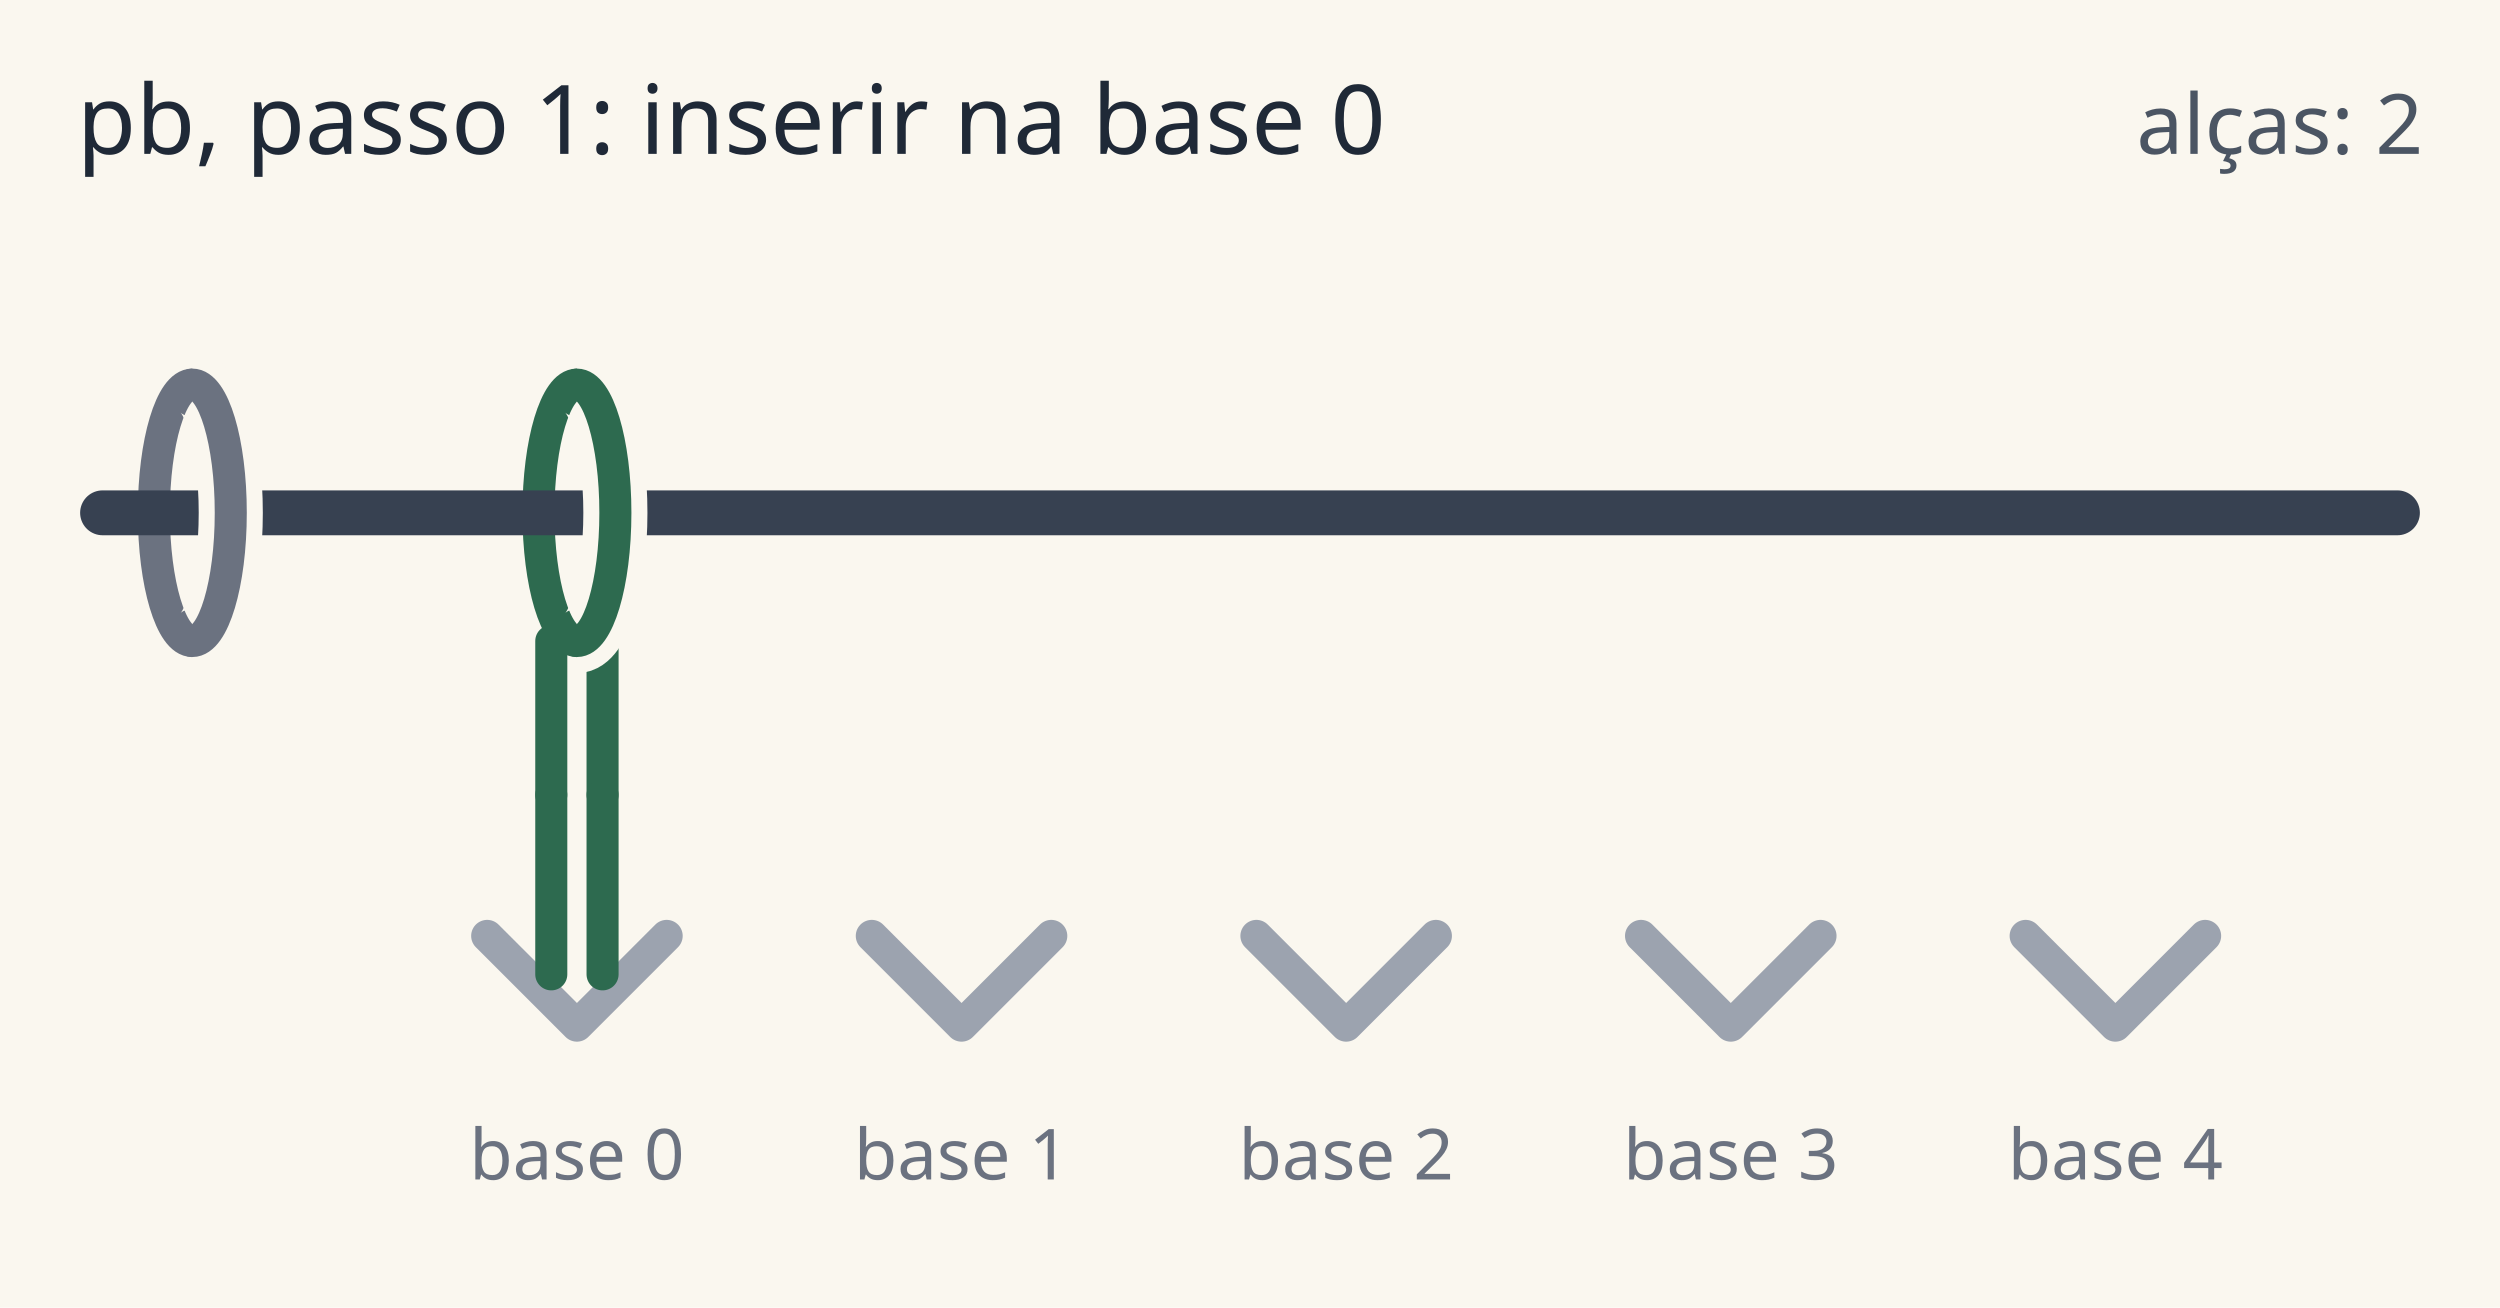
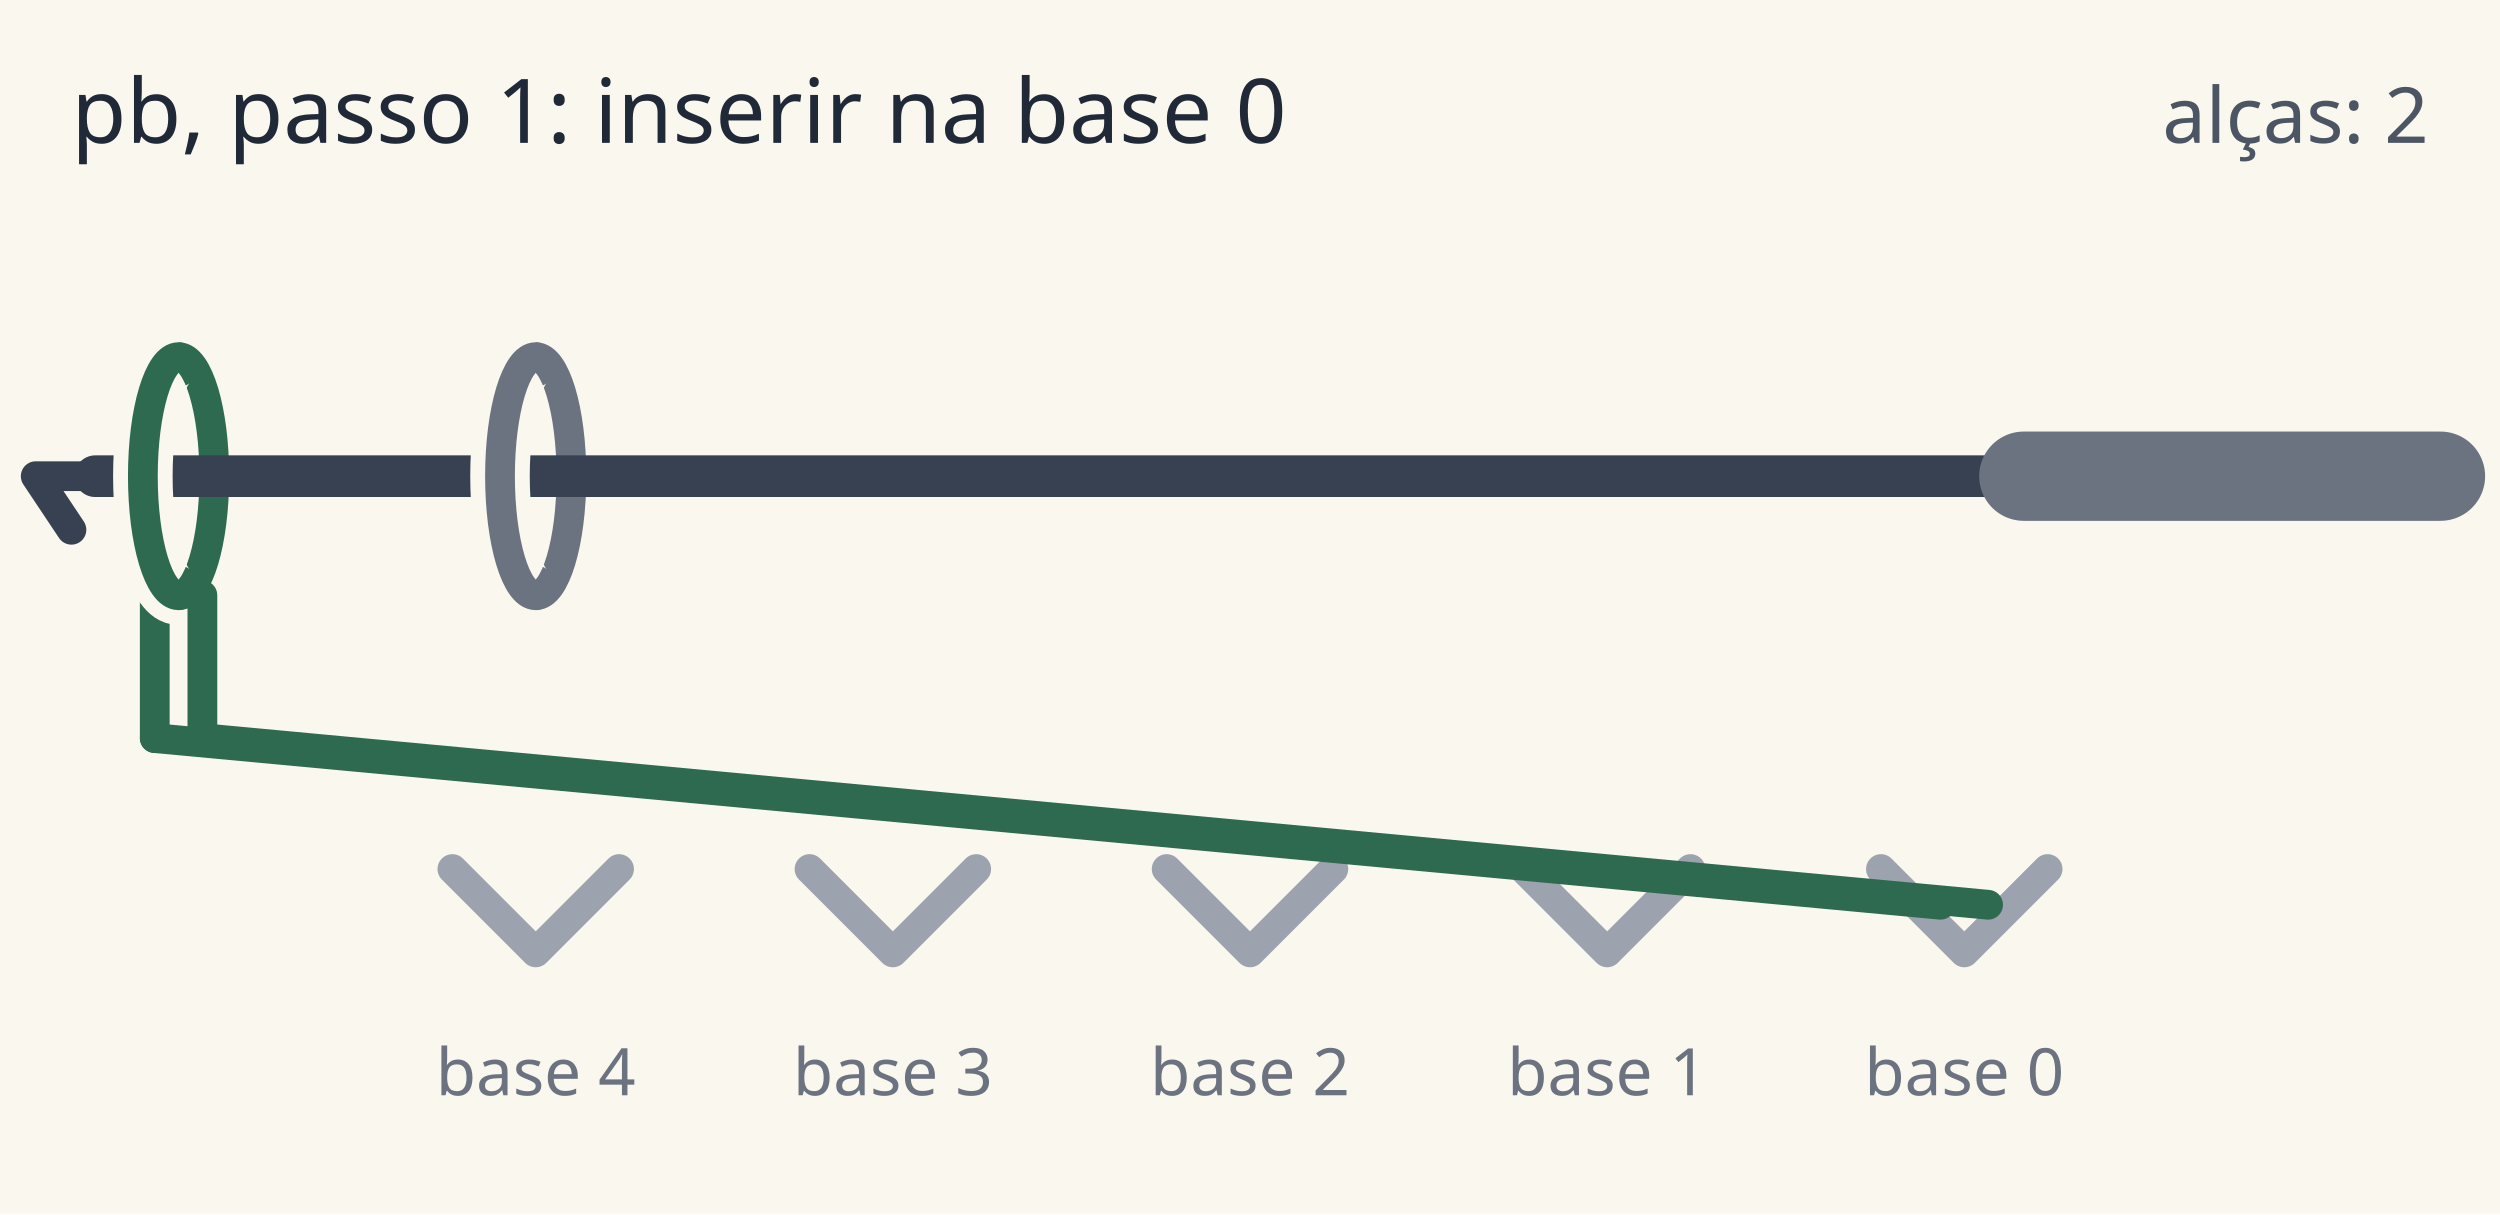
- <svg xmlns="http://www.w3.org/2000/svg" viewBox="0 0 390.0 204.0" width="390.0" height="204.0" font-family="sans-serif">
+ <svg xmlns="http://www.w3.org/2000/svg" viewBox="0 0 420.0 204.0" width="420.0" height="204.0" font-family="sans-serif">
  <rect width="100%" height="100%" fill="#faf7ef" />
  <text x="12" y="24" font-size="15" fill="#1f2937">pb, passo 1: inserir na base 0</text>
-   <text x="378.0" y="24" font-size="13" text-anchor="end" fill="#4b5563">alças: 2</text>
-   <path data-base-top="0" d="M 76.0 146.0 L 90.0 160.0 L 104.0 146.0" fill="none" stroke="#9ca3af" stroke-width="5" stroke-linecap="round" stroke-linejoin="round" />
-   <text x="90.0" y="184.0" font-size="11" text-anchor="middle" fill="#6b7280">base 0</text>
-   <path data-base-top="1" d="M 136.0 146.0 L 150.0 160.0 L 164.0 146.0" fill="none" stroke="#9ca3af" stroke-width="5" stroke-linecap="round" stroke-linejoin="round" />
-   <text x="150.0" y="184.0" font-size="11" text-anchor="middle" fill="#6b7280">base 1</text>
+   <text x="408.0" y="24" font-size="13" text-anchor="end" fill="#4b5563">alças: 2</text>
+   <path data-base-top="0" d="M 316.0 146.0 L 330.0 160.0 L 344.0 146.0" fill="none" stroke="#9ca3af" stroke-width="5" stroke-linecap="round" stroke-linejoin="round" />
+   <text x="330.0" y="184.0" font-size="11" text-anchor="middle" fill="#6b7280">base 0</text>
+   <path data-base-top="1" d="M 256.0 146.0 L 270.0 160.0 L 284.0 146.0" fill="none" stroke="#9ca3af" stroke-width="5" stroke-linecap="round" stroke-linejoin="round" />
+   <text x="270.0" y="184.0" font-size="11" text-anchor="middle" fill="#6b7280">base 1</text>
  <path data-base-top="2" d="M 196.0 146.0 L 210.0 160.0 L 224.0 146.0" fill="none" stroke="#9ca3af" stroke-width="5" stroke-linecap="round" stroke-linejoin="round" />
  <text x="210.0" y="184.0" font-size="11" text-anchor="middle" fill="#6b7280">base 2</text>
-   <path data-base-top="3" d="M 256.0 146.0 L 270.0 160.0 L 284.0 146.0" fill="none" stroke="#9ca3af" stroke-width="5" stroke-linecap="round" stroke-linejoin="round" />
-   <text x="270.0" y="184.0" font-size="11" text-anchor="middle" fill="#6b7280">base 3</text>
-   <path data-base-top="4" d="M 316.0 146.0 L 330.0 160.0 L 344.0 146.0" fill="none" stroke="#9ca3af" stroke-width="5" stroke-linecap="round" stroke-linejoin="round" />
-   <text x="330.0" y="184.0" font-size="11" text-anchor="middle" fill="#6b7280">base 4</text>
-   <line data-leg="1" data-base="0" data-side="l" data-seg="v" x1="86.0" y1="100.0" x2="86.0" y2="124.0" stroke="#2d6a4f" stroke-width="5" stroke-linecap="round" />
-   <line data-leg="1" data-base="0" data-side="l" data-seg="d" x1="86.0" y1="124.0" x2="86.0" y2="152.0" stroke="#2d6a4f" stroke-width="5" stroke-linecap="round" />
-   <line data-leg="1" data-base="0" data-side="r" data-seg="v" x1="94.0" y1="100.0" x2="94.0" y2="124.0" stroke="#2d6a4f" stroke-width="5" stroke-linecap="round" />
-   <line data-leg="1" data-base="0" data-side="r" data-seg="d" x1="94.0" y1="124.0" x2="94.0" y2="152.0" stroke="#2d6a4f" stroke-width="5" stroke-linecap="round" />
-   <path data-loop="0" data-kind="initial" data-on-hook="1" data-part="back" d="M 30.0 60.0 A 6 20 0 0 0 30.0 100.0" fill="none" stroke="#6b7280" stroke-width="5" stroke-linecap="round" />
-   <path data-loop="1" data-kind="pulled" data-on-hook="1" data-part="back" d="M 90.0 60.0 A 6 20 0 0 0 90.0 100.0" fill="none" stroke="#2d6a4f" stroke-width="5" stroke-linecap="round" />
-   <line data-hook="1" x1="16" y1="80" x2="374.0" y2="80" stroke="#374151" stroke-width="7" stroke-linecap="round" />
-   <path d="M 30.0 60.0 A 6 20 0 0 1 30.0 100.0" fill="none" stroke="#faf7ef" stroke-width="10" stroke-linecap="butt" />
-   <path data-loop="0" data-kind="initial" data-on-hook="1" data-part="front" d="M 30.0 60.0 A 6 20 0 0 1 30.0 100.0" fill="none" stroke="#6b7280" stroke-width="5" stroke-linecap="round" />
-   <path d="M 90.0 60.0 A 6 20 0 0 1 90.0 100.0" fill="none" stroke="#faf7ef" stroke-width="10" stroke-linecap="butt" />
-   <path data-loop="1" data-kind="pulled" data-on-hook="1" data-part="front" d="M 90.0 60.0 A 6 20 0 0 1 90.0 100.0" fill="none" stroke="#2d6a4f" stroke-width="5" stroke-linecap="round" />
+   <path data-base-top="3" d="M 136.0 146.0 L 150.0 160.0 L 164.0 146.0" fill="none" stroke="#9ca3af" stroke-width="5" stroke-linecap="round" stroke-linejoin="round" />
+   <text x="150.0" y="184.0" font-size="11" text-anchor="middle" fill="#6b7280">base 3</text>
+   <path data-base-top="4" d="M 76.0 146.0 L 90.0 160.0 L 104.0 146.0" fill="none" stroke="#9ca3af" stroke-width="5" stroke-linecap="round" stroke-linejoin="round" />
+   <text x="90.0" y="184.0" font-size="11" text-anchor="middle" fill="#6b7280">base 4</text>
+   <line data-leg="1" data-base="0" data-side="l" data-seg="v" x1="34.0" y1="100.0" x2="34.0" y2="124.0" stroke="#2d6a4f" stroke-width="5" stroke-linecap="round" />
+   <line data-leg="1" data-base="0" data-side="l" data-seg="d" x1="34.0" y1="124.0" x2="334.0" y2="152.0" stroke="#2d6a4f" stroke-width="5" stroke-linecap="round" />
+   <line data-leg="1" data-base="0" data-side="r" data-seg="v" x1="26.0" y1="100.0" x2="26.0" y2="124.0" stroke="#2d6a4f" stroke-width="5" stroke-linecap="round" />
+   <line data-leg="1" data-base="0" data-side="r" data-seg="d" x1="26.0" y1="124.0" x2="326.0" y2="152.0" stroke="#2d6a4f" stroke-width="5" stroke-linecap="round" />
+   <path data-loop="0" data-kind="initial" data-on-hook="1" data-part="back" d="M 90.0 60.0 A 6 20 0 0 1 90.0 100.0" fill="none" stroke="#6b7280" stroke-width="5" stroke-linecap="round" />
+   <path data-loop="1" data-kind="pulled" data-on-hook="1" data-part="back" d="M 30.0 60.0 A 6 20 0 0 1 30.0 100.0" fill="none" stroke="#2d6a4f" stroke-width="5" stroke-linecap="round" />
+   <line data-hook="1" x1="404.0" y1="80" x2="16.0" y2="80" stroke="#374151" stroke-width="7" stroke-linecap="round" />
+   <line data-hook-handle="1" x1="410.0" y1="80" x2="340.0" y2="80" stroke="#6b7280" stroke-width="15" stroke-linecap="round" />
+   <path data-hook-tip="1" d="M 18.0 80 L 6.0 80 L 12.0 89" fill="none" stroke="#374151" stroke-width="5" stroke-linecap="round" stroke-linejoin="round" />
+   <path d="M 90.0 60.0 A 6 20 0 0 0 90.0 100.0" fill="none" stroke="#faf7ef" stroke-width="10" stroke-linecap="butt" />
+   <path data-loop="0" data-kind="initial" data-on-hook="1" data-part="front" d="M 90.0 60.0 A 6 20 0 0 0 90.0 100.0" fill="none" stroke="#6b7280" stroke-width="5" stroke-linecap="round" />
+   <path d="M 30.0 60.0 A 6 20 0 0 0 30.0 100.0" fill="none" stroke="#faf7ef" stroke-width="10" stroke-linecap="butt" />
+   <path data-loop="1" data-kind="pulled" data-on-hook="1" data-part="front" d="M 30.0 60.0 A 6 20 0 0 0 30.0 100.0" fill="none" stroke="#2d6a4f" stroke-width="5" stroke-linecap="round" />
</svg>
